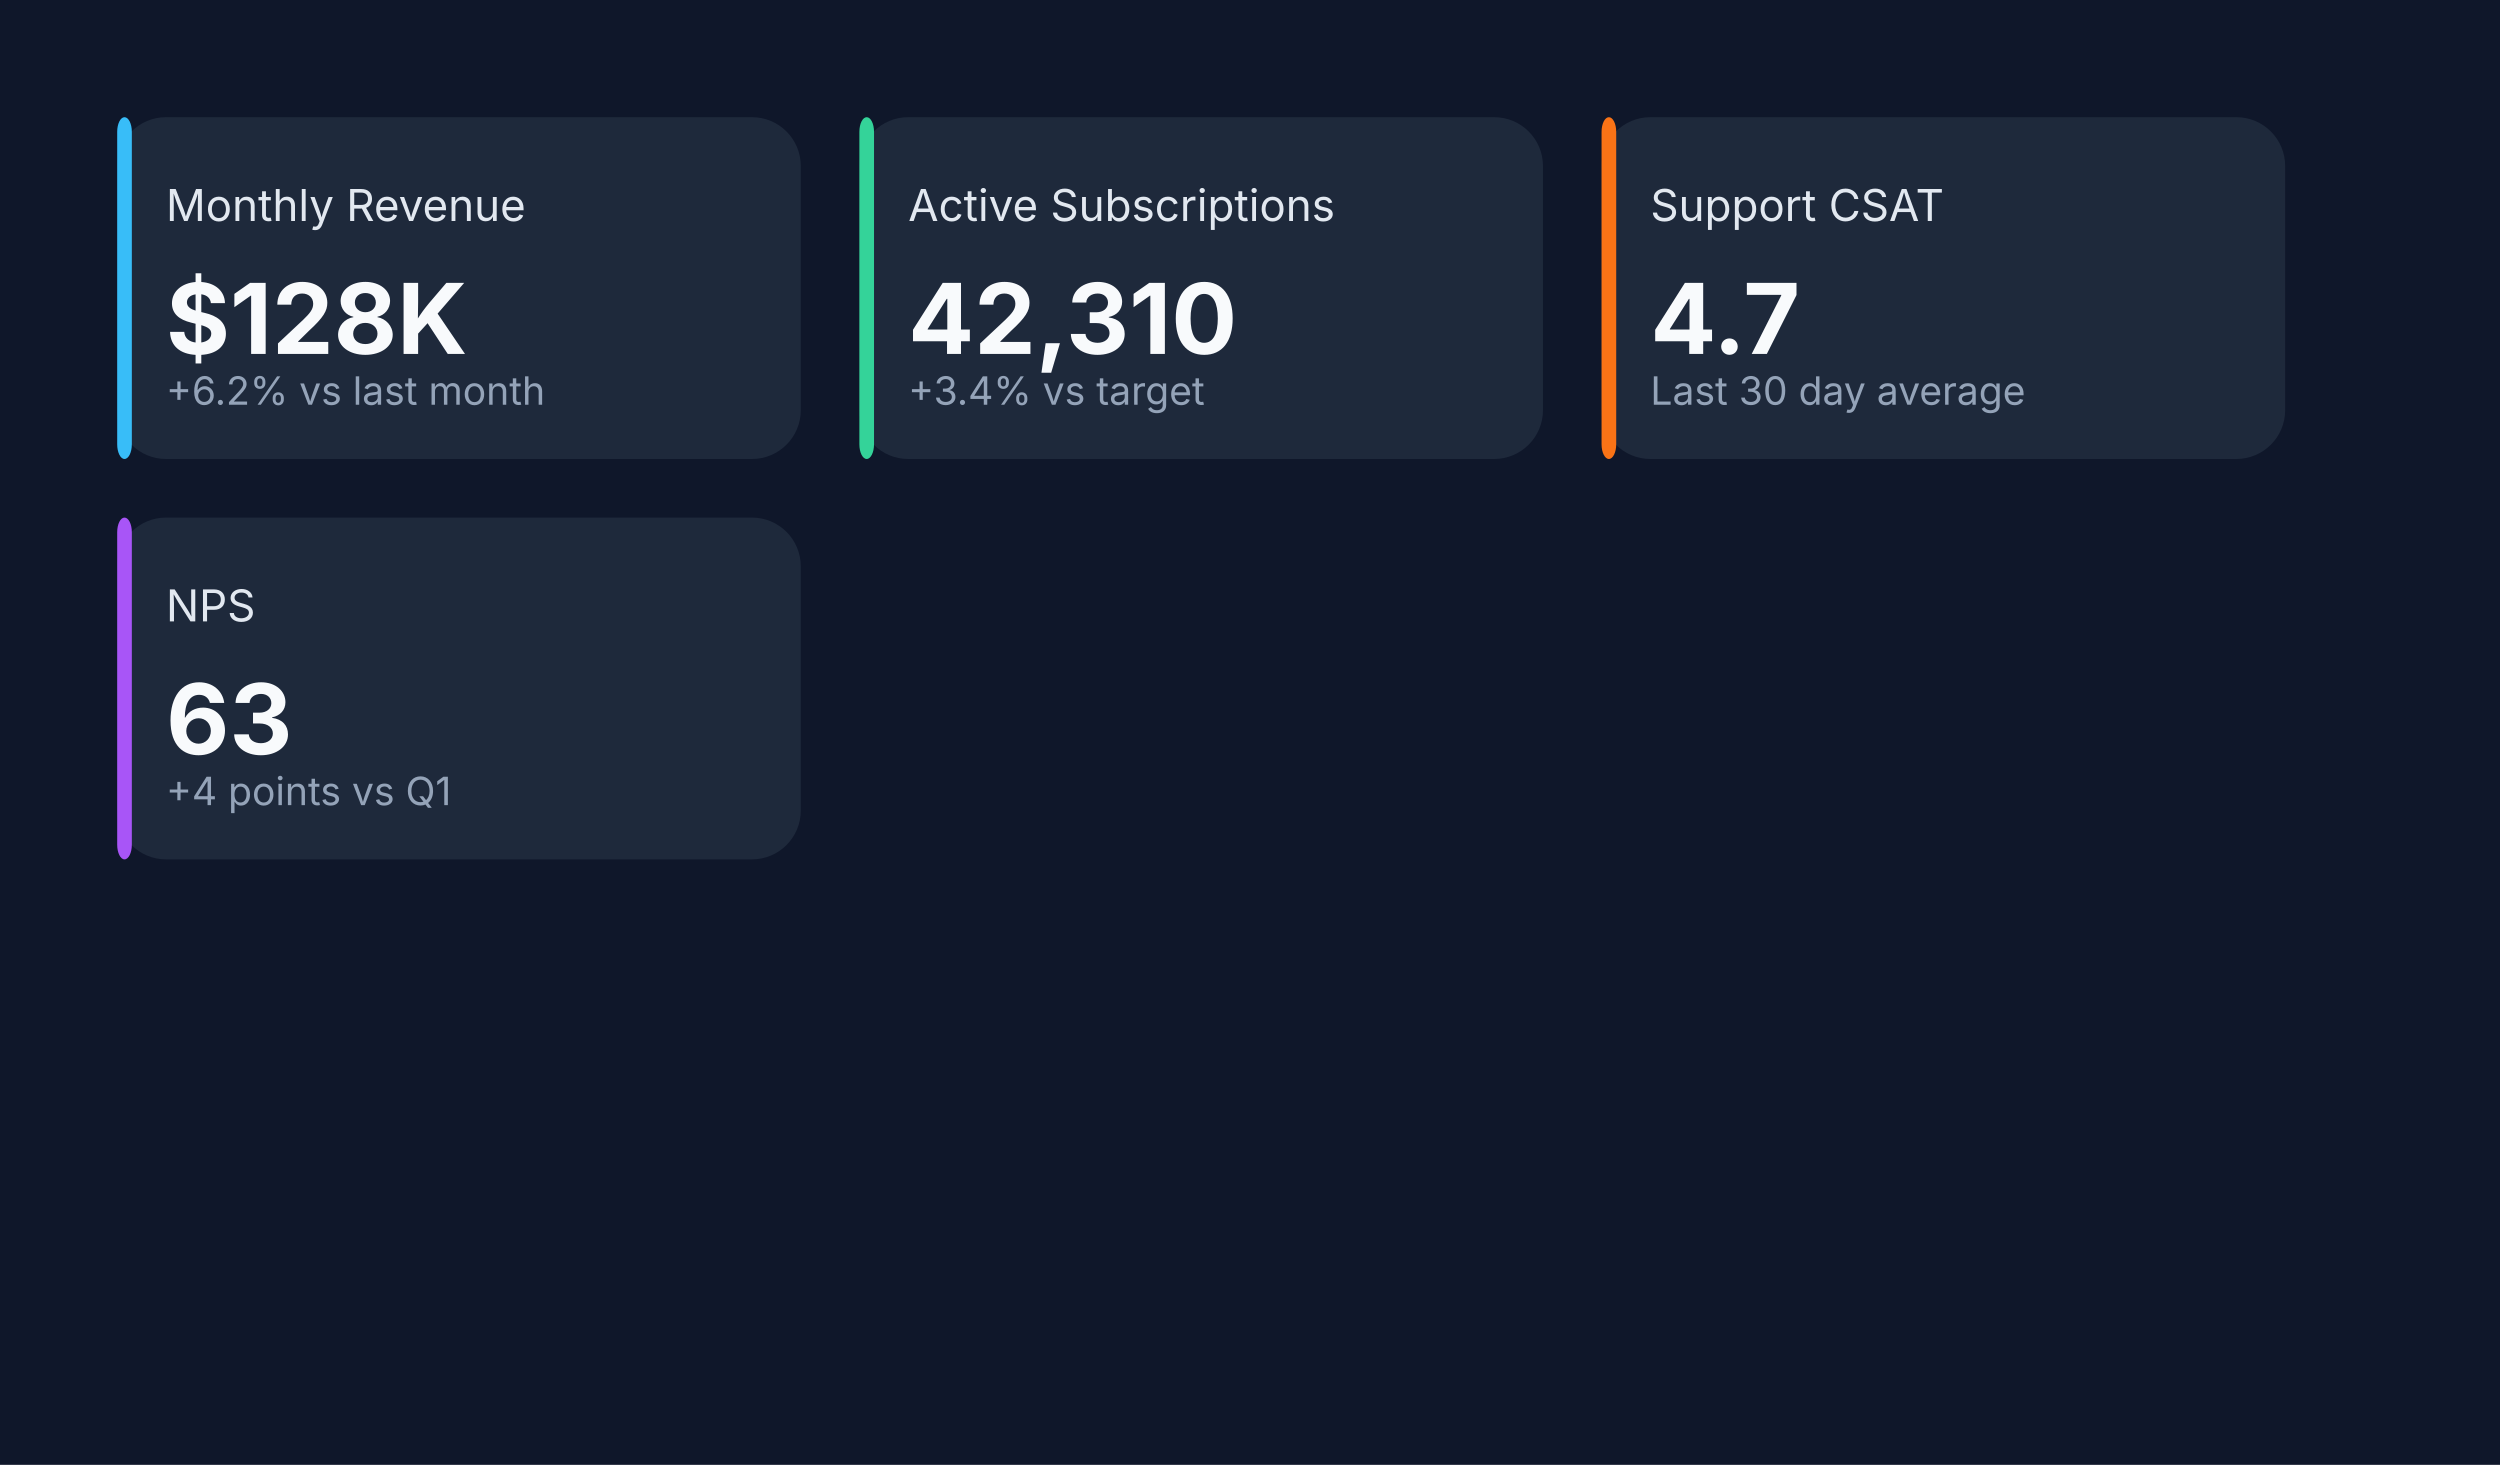
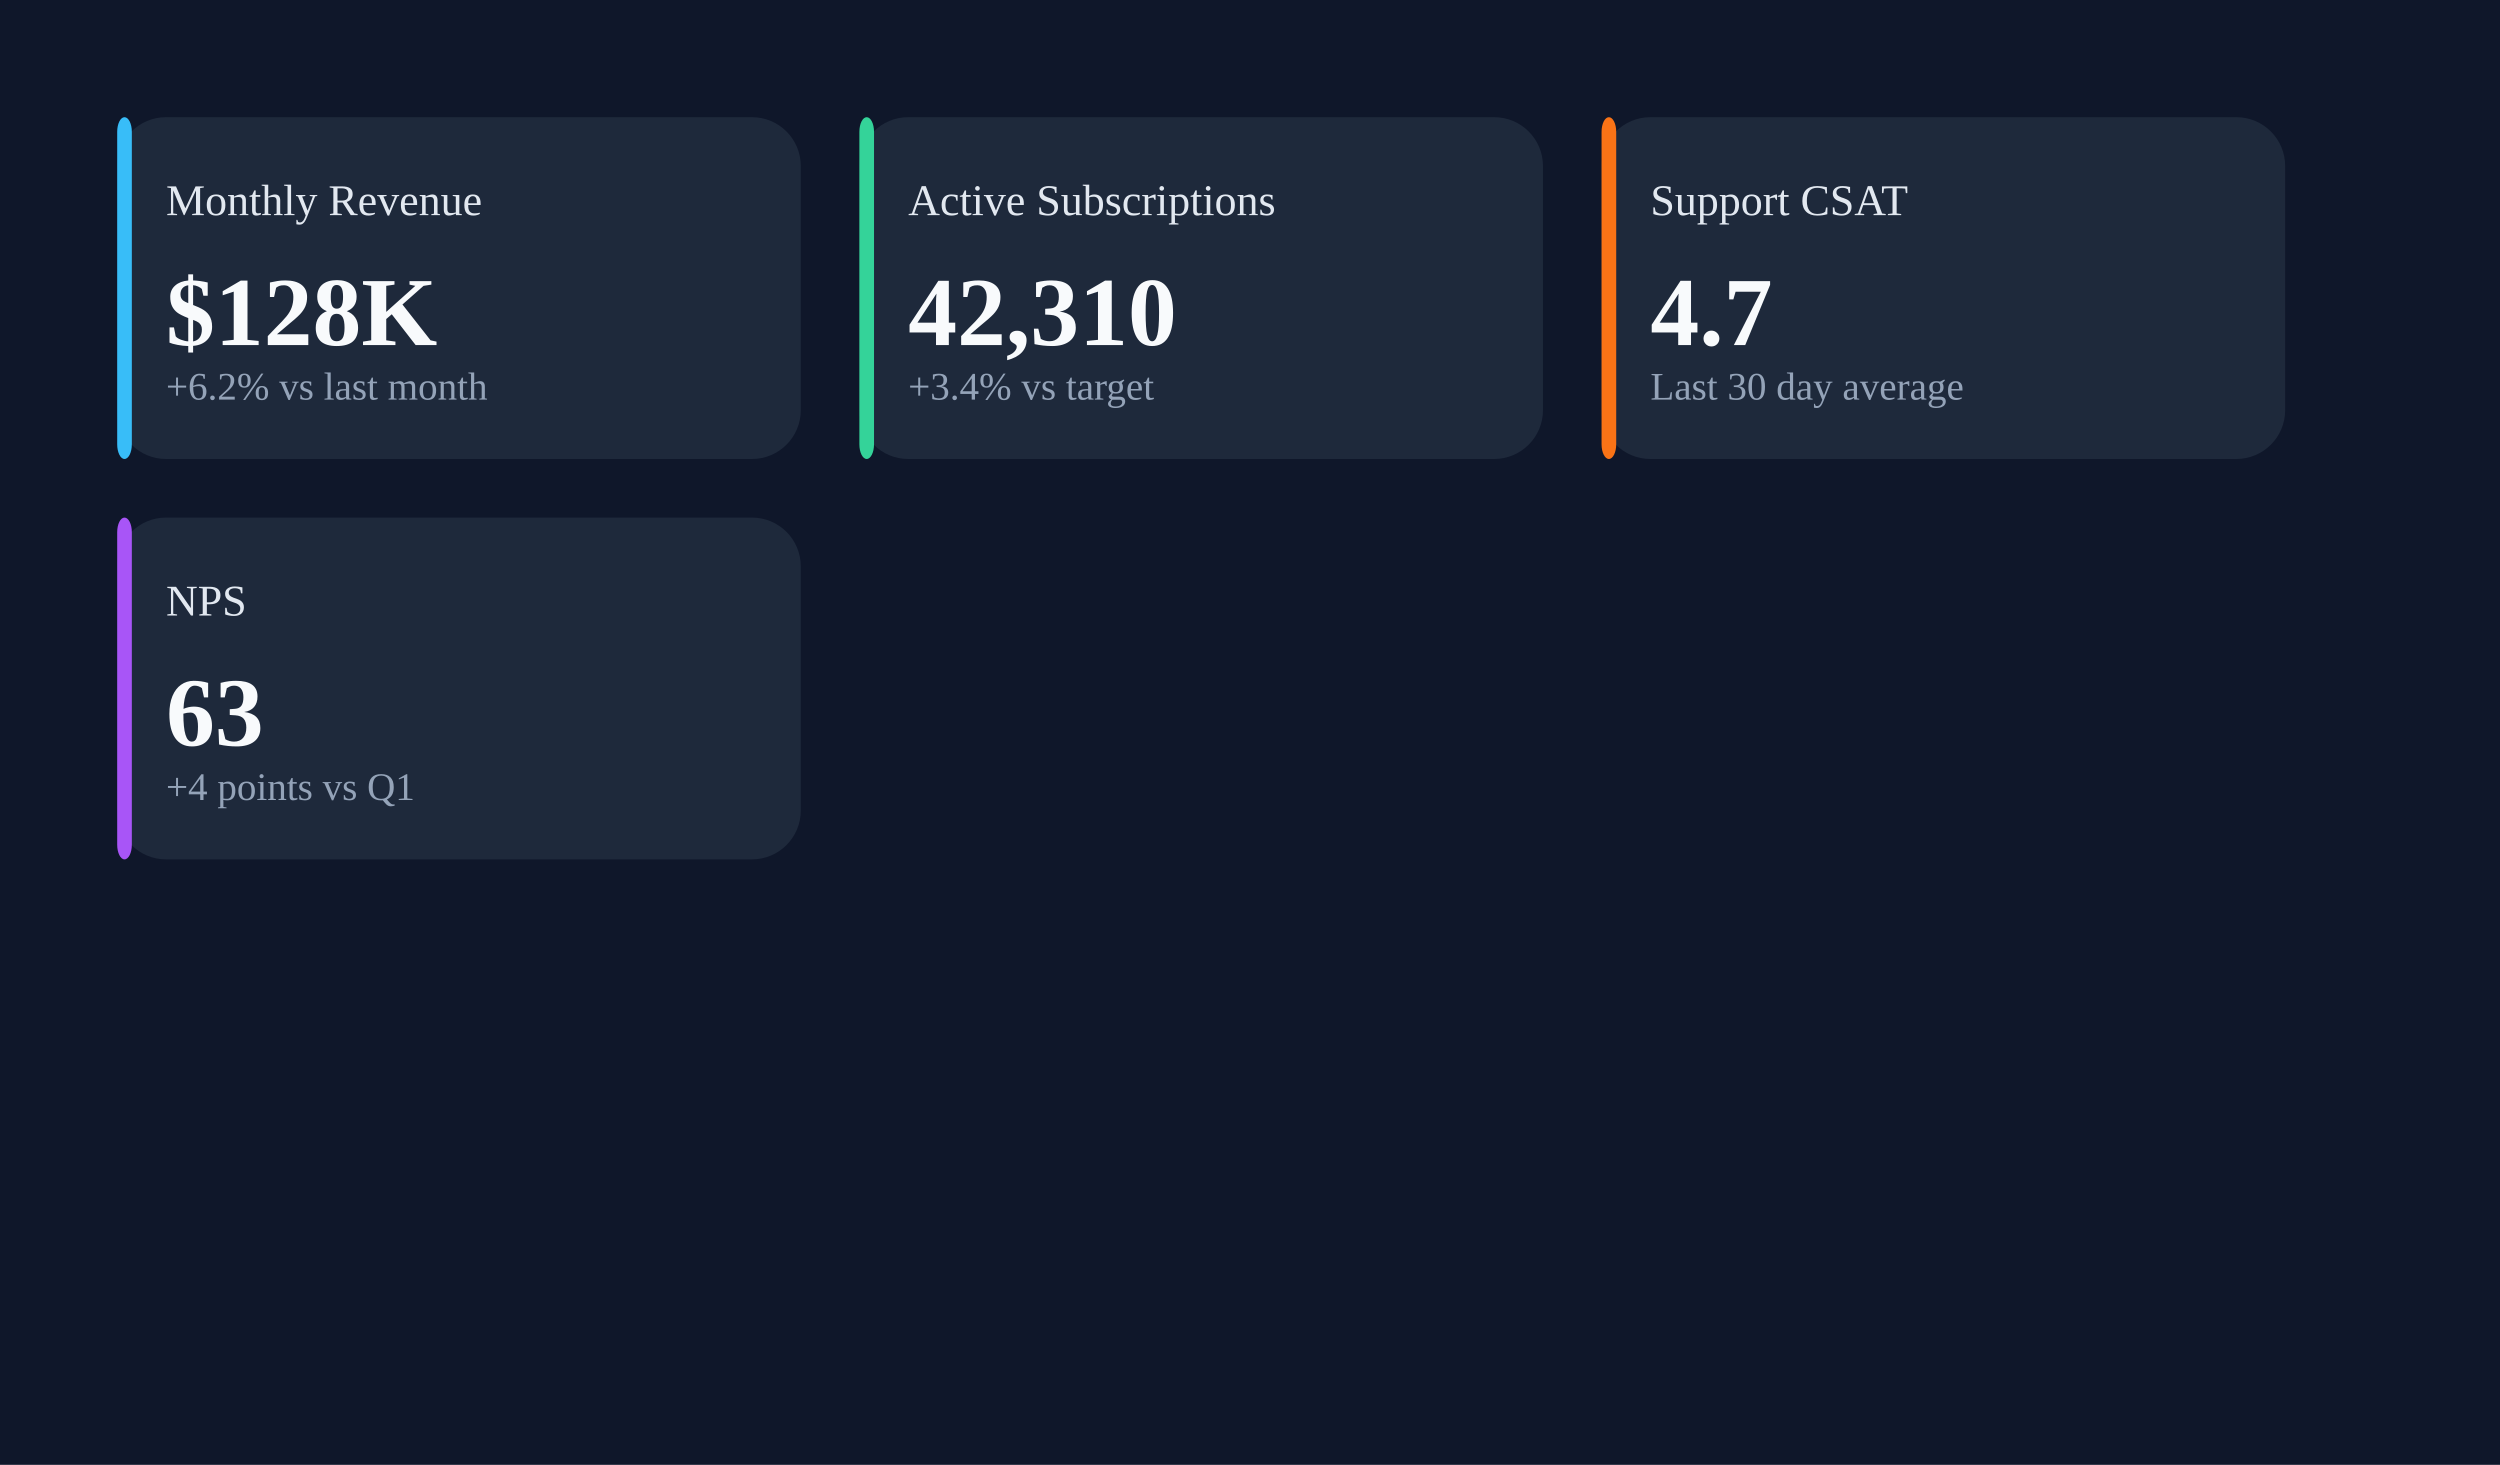
<svg xmlns="http://www.w3.org/2000/svg" width="1024.0" height="600.0">
  <rect x="0" y="0" width="100%" height="100%" fill="#0f172a" />
-   <rect x="48.0" y="48.0" width="280" height="140" rx="20" fill="#1e293b" />
-   <rect x="48.0" y="48.0" width="6" height="140" rx="6" fill="#38bdf8" />
-   <text dominant-baseline="middle" font-family="Inter, Arial, sans-serif" font-size="18" fill="#e2e8f0" x="68.0" y="84.0">Monthly Revenue</text>
-   <text dominant-baseline="middle" font-family="Inter, Arial, sans-serif" font-size="40" font-weight="700" fill="#f8fafc" x="68.0" y="130.0">$128K</text>
-   <text dominant-baseline="middle" font-family="Inter, Arial, sans-serif" font-size="16" fill="#94a3b8" x="68.0" y="160.0">+6.2% vs last month</text>
-   <rect x="352.0" y="48.0" width="280" height="140" rx="20" fill="#1e293b" />
-   <rect x="352.0" y="48.0" width="6" height="140" rx="6" fill="#34d399" />
-   <text dominant-baseline="middle" font-family="Inter, Arial, sans-serif" font-size="18" fill="#e2e8f0" x="372.0" y="84.0">Active Subscriptions</text>
-   <text dominant-baseline="middle" font-family="Inter, Arial, sans-serif" font-size="40" font-weight="700" fill="#f8fafc" x="372.0" y="130.0">42,310</text>
-   <text dominant-baseline="middle" font-family="Inter, Arial, sans-serif" font-size="16" fill="#94a3b8" x="372.0" y="160.0">+3.4% vs target</text>
-   <rect x="656.0" y="48.0" width="280" height="140" rx="20" fill="#1e293b" />
-   <rect x="656.0" y="48.0" width="6" height="140" rx="6" fill="#f97316" />
-   <text dominant-baseline="middle" font-family="Inter, Arial, sans-serif" font-size="18" fill="#e2e8f0" x="676.0" y="84.0">Support CSAT</text>
-   <text dominant-baseline="middle" font-family="Inter, Arial, sans-serif" font-size="40" font-weight="700" fill="#f8fafc" x="676.0" y="130.0">4.7</text>
-   <text dominant-baseline="middle" font-family="Inter, Arial, sans-serif" font-size="16" fill="#94a3b8" x="676.0" y="160.0">Last 30 day average</text>
-   <rect x="48.0" y="212.0" width="280" height="140" rx="20" fill="#1e293b" />
-   <rect x="48.0" y="212.0" width="6" height="140" rx="6" fill="#a855f7" />
-   <text dominant-baseline="middle" font-family="Inter, Arial, sans-serif" font-size="18" fill="#e2e8f0" x="68.0" y="248.0">NPS</text>
-   <text dominant-baseline="middle" font-family="Inter, Arial, sans-serif" font-size="40" font-weight="700" fill="#f8fafc" x="68.0" y="294.0">63</text>
-   <text dominant-baseline="middle" font-family="Inter, Arial, sans-serif" font-size="16" fill="#94a3b8" x="68.0" y="324.0">+4 points vs Q1</text>
+   <g>
+     <rect x="48.0" y="48.0" width="280" height="140" rx="20" fill="#1e293b" />
+     <rect x="48.0" y="48.0" width="6" height="140" rx="6" fill="#38bdf8" />
+     <text dominant-baseline="middle" font-family="SequenceAdapter(_values=(Inter, Arial, sans - serif))" font-size="18" fill="#e2e8f0" x="68.0" y="84.0">Monthly Revenue</text>
+     <text dominant-baseline="middle" font-family="SequenceAdapter(_values=(Inter, Arial, sans - serif))" font-size="40" font-weight="700" fill="#f8fafc" x="68.0" y="130.0">$128K</text>
+     <text dominant-baseline="middle" font-family="SequenceAdapter(_values=(Inter, Arial, sans - serif))" font-size="16" fill="#94a3b8" x="68.0" y="160.0">+6.2% vs last month</text>
+   </g>
+   <g>
+     <rect x="352.0" y="48.0" width="280" height="140" rx="20" fill="#1e293b" />
+     <rect x="352.0" y="48.0" width="6" height="140" rx="6" fill="#34d399" />
+     <text dominant-baseline="middle" font-family="SequenceAdapter(_values=(Inter, Arial, sans - serif))" font-size="18" fill="#e2e8f0" x="372.0" y="84.0">Active Subscriptions</text>
+     <text dominant-baseline="middle" font-family="SequenceAdapter(_values=(Inter, Arial, sans - serif))" font-size="40" font-weight="700" fill="#f8fafc" x="372.0" y="130.0">42,310</text>
+     <text dominant-baseline="middle" font-family="SequenceAdapter(_values=(Inter, Arial, sans - serif))" font-size="16" fill="#94a3b8" x="372.0" y="160.0">+3.4% vs target</text>
+   </g>
+   <g>
+     <rect x="656.0" y="48.0" width="280" height="140" rx="20" fill="#1e293b" />
+     <rect x="656.0" y="48.0" width="6" height="140" rx="6" fill="#f97316" />
+     <text dominant-baseline="middle" font-family="SequenceAdapter(_values=(Inter, Arial, sans - serif))" font-size="18" fill="#e2e8f0" x="676.0" y="84.0">Support CSAT</text>
+     <text dominant-baseline="middle" font-family="SequenceAdapter(_values=(Inter, Arial, sans - serif))" font-size="40" font-weight="700" fill="#f8fafc" x="676.0" y="130.0">4.7</text>
+     <text dominant-baseline="middle" font-family="SequenceAdapter(_values=(Inter, Arial, sans - serif))" font-size="16" fill="#94a3b8" x="676.0" y="160.0">Last 30 day average</text>
+   </g>
+   <g>
+     <rect x="48.0" y="212.0" width="280" height="140" rx="20" fill="#1e293b" />
+     <rect x="48.0" y="212.0" width="6" height="140" rx="6" fill="#a855f7" />
+     <text dominant-baseline="middle" font-family="SequenceAdapter(_values=(Inter, Arial, sans - serif))" font-size="18" fill="#e2e8f0" x="68.0" y="248.0">NPS</text>
+     <text dominant-baseline="middle" font-family="SequenceAdapter(_values=(Inter, Arial, sans - serif))" font-size="40" font-weight="700" fill="#f8fafc" x="68.0" y="294.0">63</text>
+     <text dominant-baseline="middle" font-family="SequenceAdapter(_values=(Inter, Arial, sans - serif))" font-size="16" fill="#94a3b8" x="68.0" y="324.0">+4 points vs Q1</text>
+   </g>
</svg>
